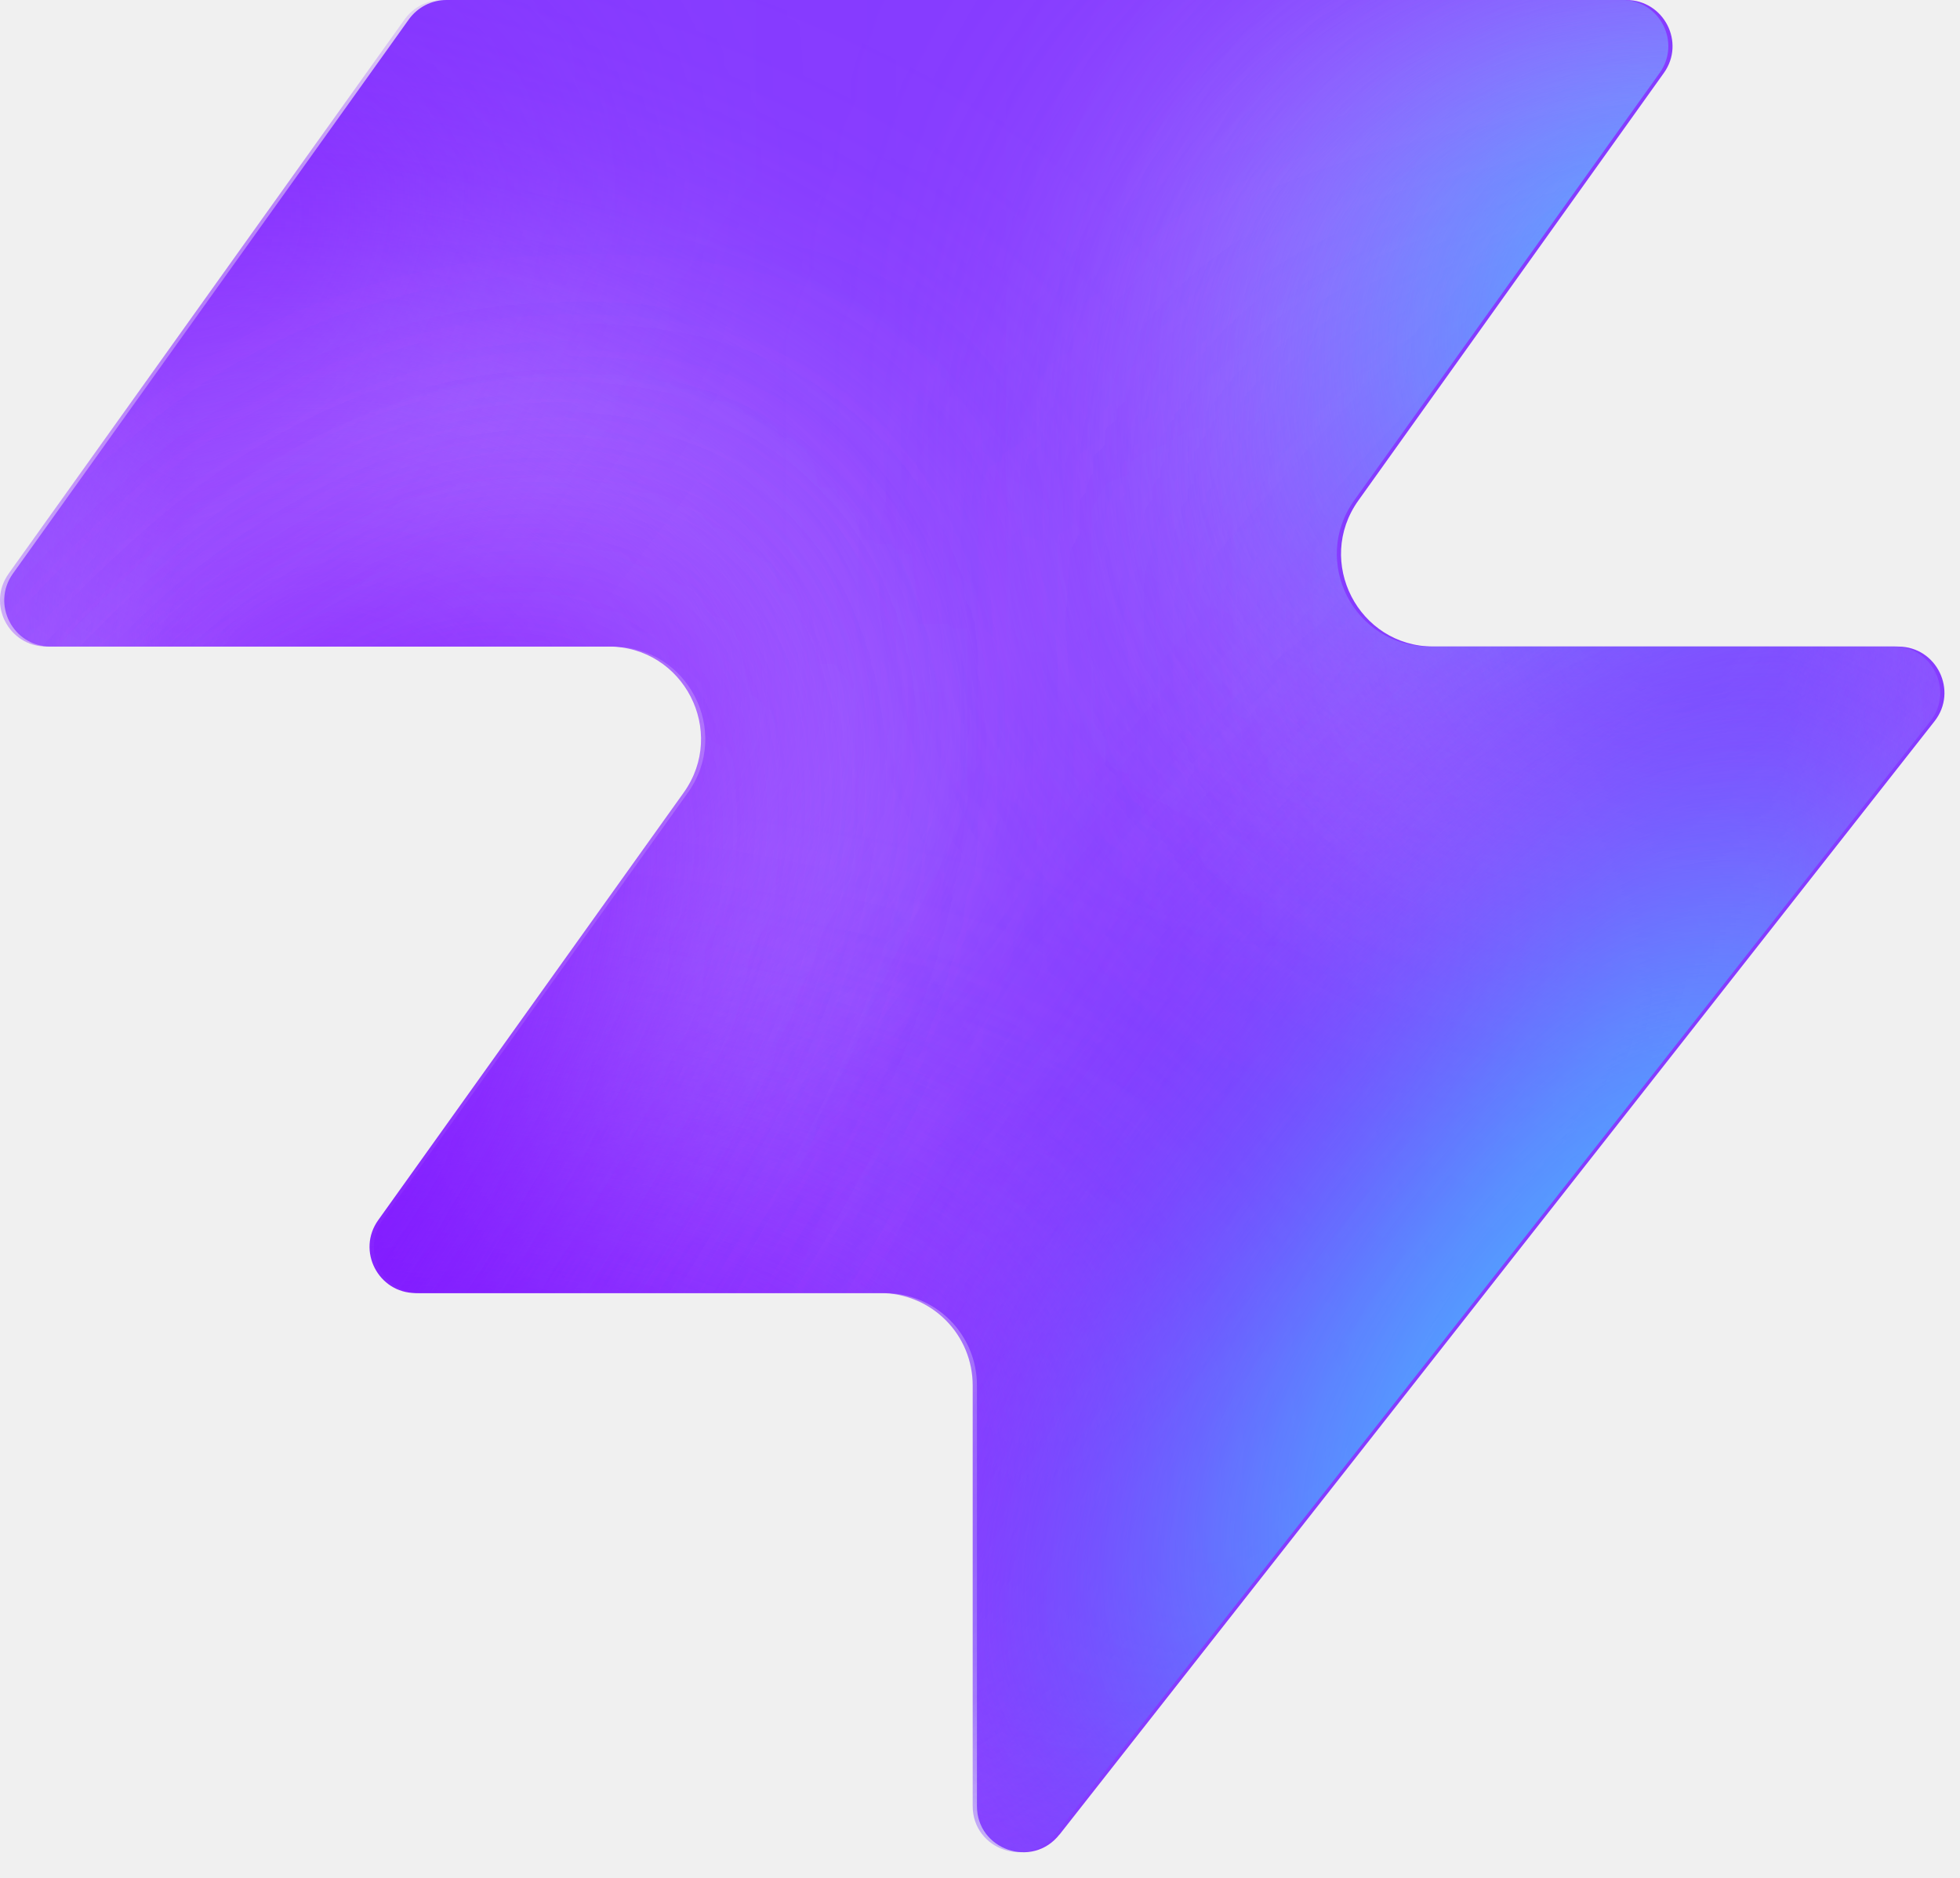
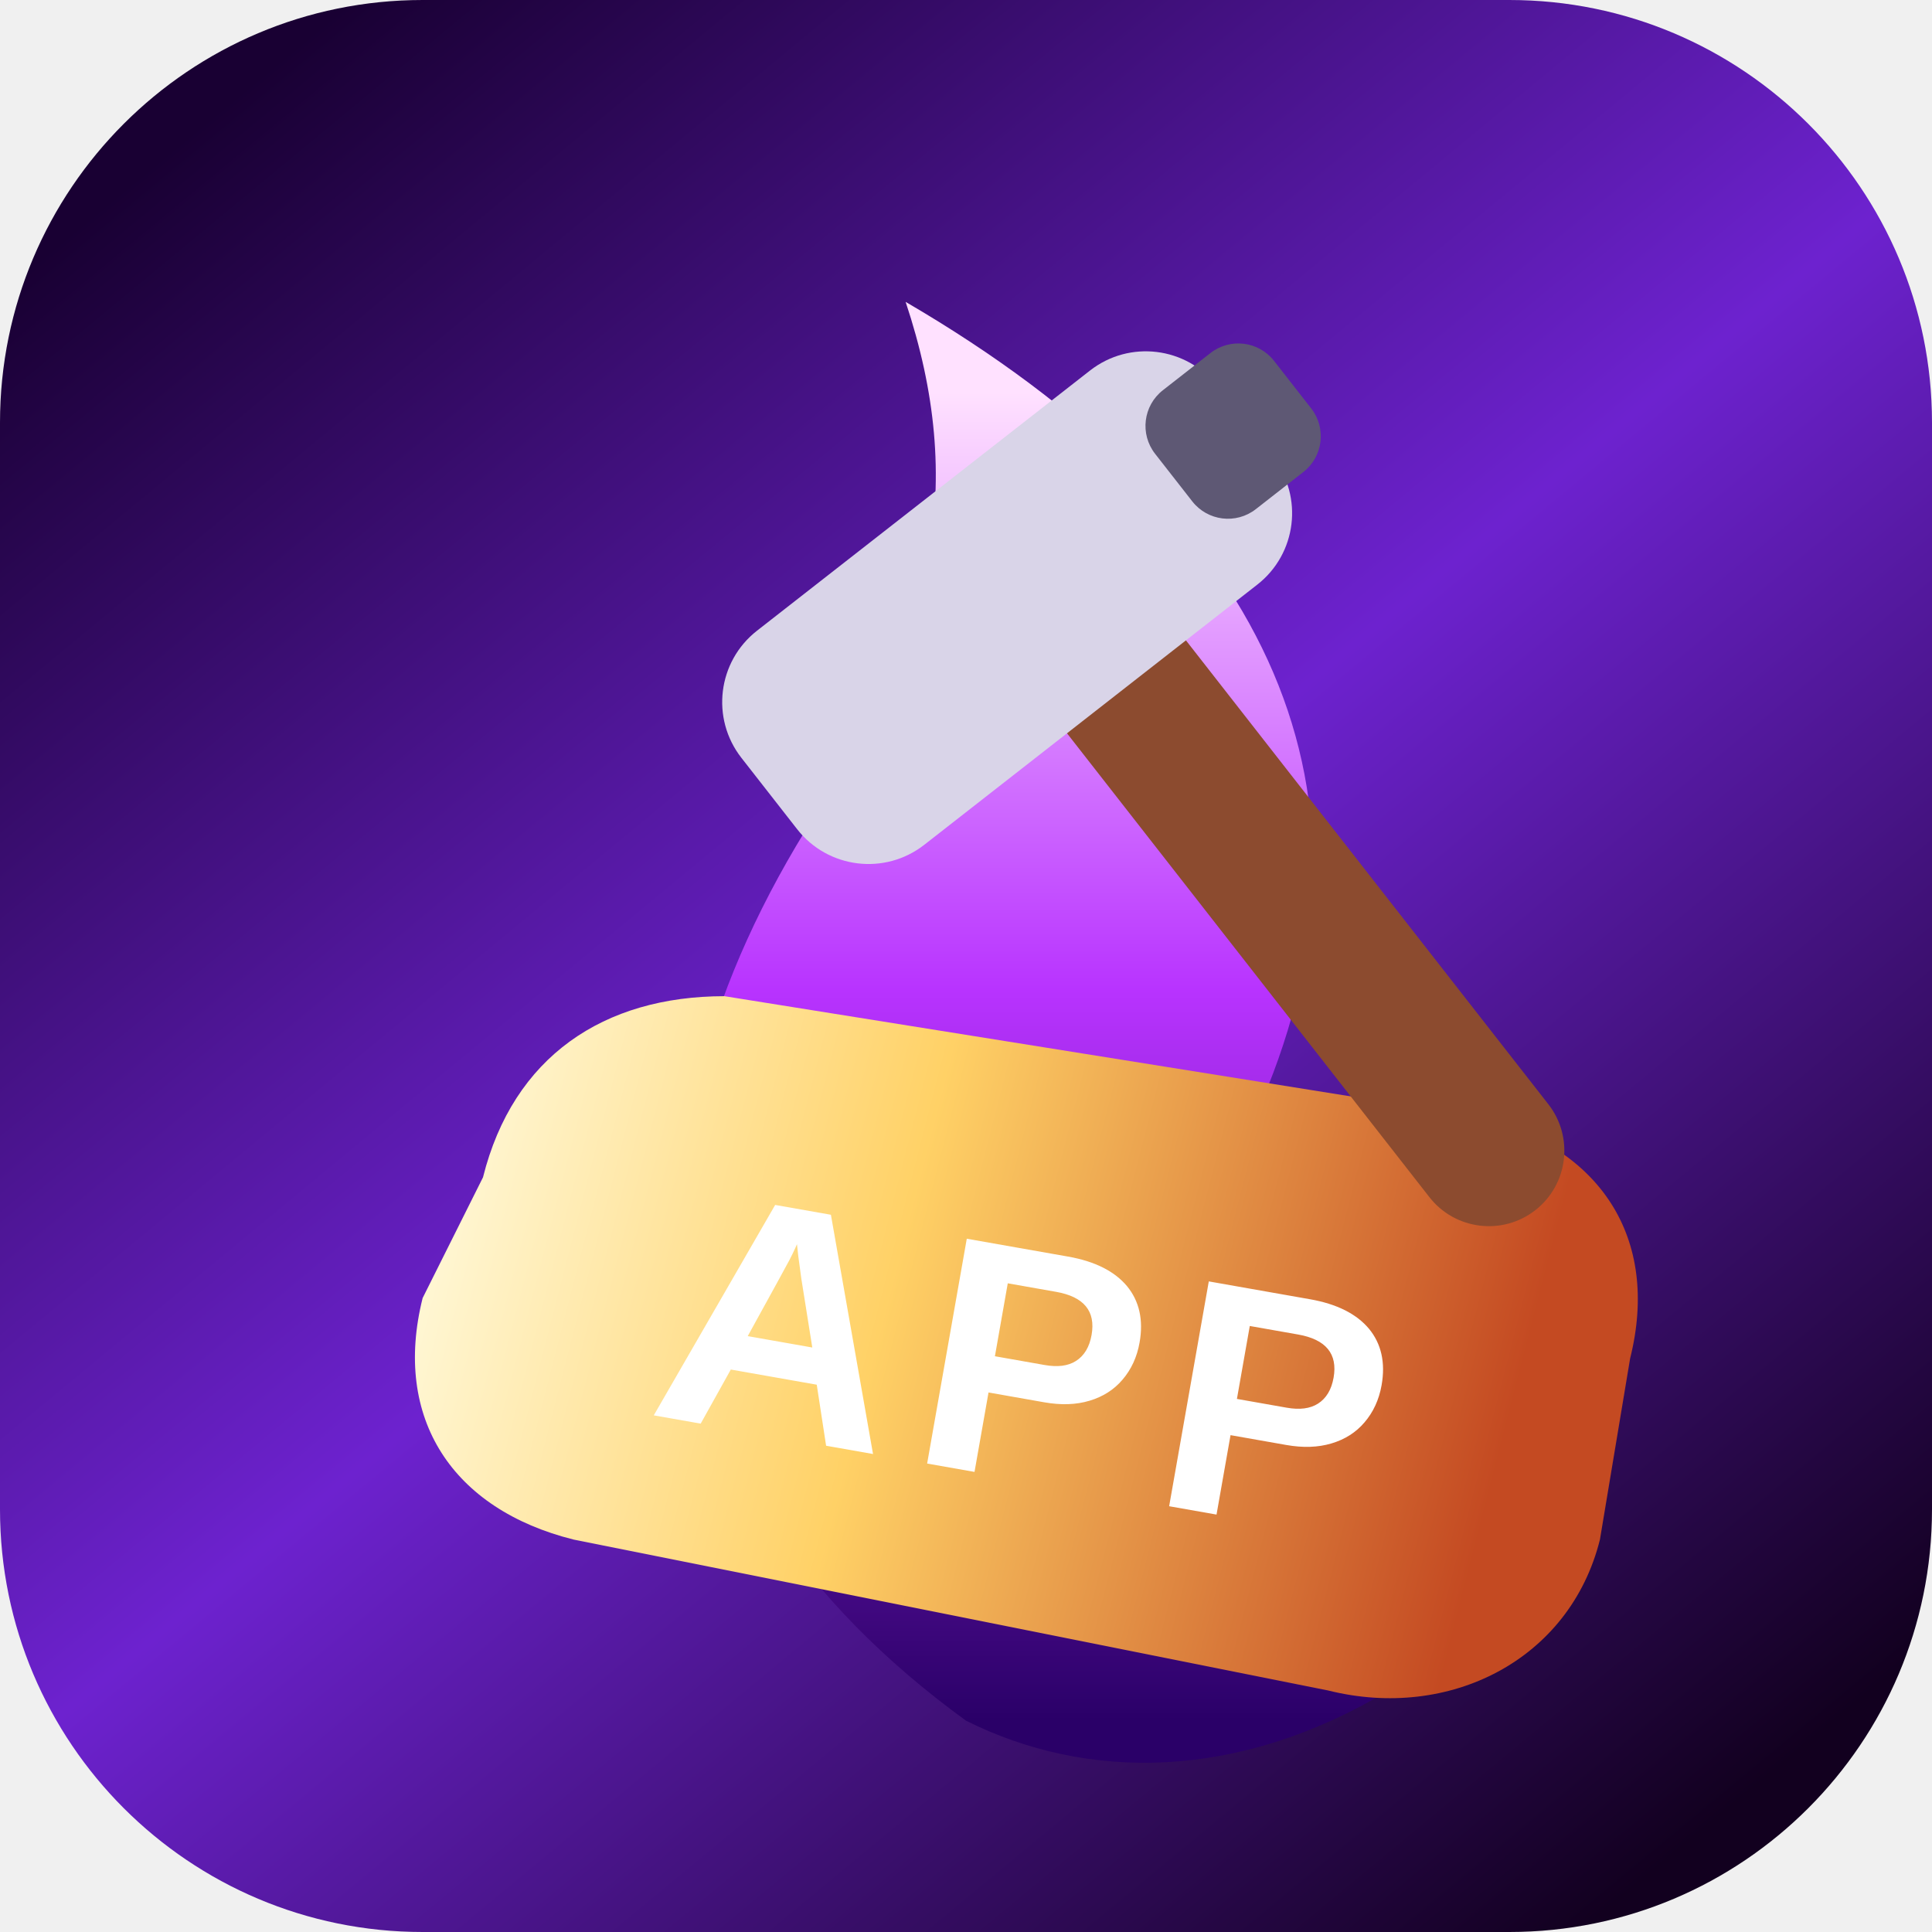
- <svg xmlns="http://www.w3.org/2000/svg" width="48" height="46" fill="none" viewBox="0 0 48 46">
-   <path fill="#863bff" d="M25.946 44.938c-.664.845-2.021.375-2.021-.698V33.937a2.26 2.26 0 0 0-2.262-2.262H10.287c-.92 0-1.456-1.04-.92-1.788l7.48-10.471c1.07-1.497 0-3.578-1.842-3.578H1.237c-.92 0-1.456-1.04-.92-1.788L10.013.474c.214-.297.556-.474.92-.474h28.894c.92 0 1.456 1.04.92 1.788l-7.48 10.471c-1.07 1.498 0 3.579 1.842 3.579h11.377c.943 0 1.473 1.088.89 1.83L25.947 44.94z" style="fill:#863bff;fill:color(display-p3 .525 .23 1);fill-opacity:1" />
-   <mask id="a" width="48" height="46" x="0" y="0" maskUnits="userSpaceOnUse" style="mask-type:alpha">
-     <path fill="#000" d="M25.842 44.938c-.664.844-2.021.375-2.021-.698V33.937a2.26 2.26 0 0 0-2.262-2.262H10.183c-.92 0-1.456-1.04-.92-1.788l7.48-10.471c1.07-1.498 0-3.579-1.842-3.579H1.133c-.92 0-1.456-1.04-.92-1.787L9.91.473c.214-.297.556-.474.92-.474h28.894c.92 0 1.456 1.04.92 1.788l-7.48 10.471c-1.07 1.498 0 3.578 1.842 3.578h11.377c.943 0 1.473 1.088.89 1.832L25.843 44.94z" style="fill:#000;fill-opacity:1" />
-   </mask>
-   <g mask="url(#a)">
-     <g filter="url(#b)">
-       <ellipse cx="5.508" cy="14.704" fill="#ede6ff" rx="5.508" ry="14.704" style="fill:#ede6ff;fill:color(display-p3 .927 .903 1);fill-opacity:1" transform="matrix(.00324 1 1 -.00324 -4.47 31.516)" />
-     </g>
-     <g filter="url(#c)">
-       <ellipse cx="10.399" cy="29.851" fill="#ede6ff" rx="10.399" ry="29.851" style="fill:#ede6ff;fill:color(display-p3 .927 .903 1);fill-opacity:1" transform="matrix(.00324 1 1 -.00324 -39.328 7.883)" />
-     </g>
-     <g filter="url(#d)">
-       <ellipse cx="5.508" cy="30.487" fill="#7e14ff" rx="5.508" ry="30.487" style="fill:#7e14ff;fill:color(display-p3 .492 .077 1);fill-opacity:1" transform="rotate(89.814 -25.913 -14.639)scale(1 -1)" />
-     </g>
-     <g filter="url(#e)">
-       <ellipse cx="5.508" cy="30.599" fill="#7e14ff" rx="5.508" ry="30.599" style="fill:#7e14ff;fill:color(display-p3 .492 .077 1);fill-opacity:1" transform="rotate(89.814 -32.644 -3.334)scale(1 -1)" />
-     </g>
-     <g filter="url(#f)">
-       <ellipse cx="5.508" cy="30.599" fill="#7e14ff" rx="5.508" ry="30.599" style="fill:#7e14ff;fill:color(display-p3 .492 .077 1);fill-opacity:1" transform="matrix(.00324 1 1 -.00324 -34.34 30.47)" />
-     </g>
-     <g filter="url(#g)">
-       <ellipse cx="14.072" cy="22.078" fill="#ede6ff" rx="14.072" ry="22.078" style="fill:#ede6ff;fill:color(display-p3 .927 .903 1);fill-opacity:1" transform="rotate(93.35 24.506 48.493)scale(-1 1)" />
-     </g>
-     <g filter="url(#h)">
-       <ellipse cx="3.47" cy="21.501" fill="#7e14ff" rx="3.47" ry="21.501" style="fill:#7e14ff;fill:color(display-p3 .492 .077 1);fill-opacity:1" transform="rotate(89.009 28.708 47.59)scale(-1 1)" />
-     </g>
-     <g filter="url(#i)">
-       <ellipse cx="3.47" cy="21.501" fill="#7e14ff" rx="3.47" ry="21.501" style="fill:#7e14ff;fill:color(display-p3 .492 .077 1);fill-opacity:1" transform="rotate(89.009 28.708 47.59)scale(-1 1)" />
-     </g>
-     <g filter="url(#j)">
-       <ellipse cx=".387" cy="8.972" fill="#7e14ff" rx="4.407" ry="29.108" style="fill:#7e14ff;fill:color(display-p3 .492 .077 1);fill-opacity:1" transform="rotate(39.51 .387 8.972)" />
-     </g>
-     <g filter="url(#k)">
-       <ellipse cx="47.523" cy="-6.092" fill="#7e14ff" rx="4.407" ry="29.108" style="fill:#7e14ff;fill:color(display-p3 .492 .077 1);fill-opacity:1" transform="rotate(37.892 47.523 -6.092)" />
-     </g>
-     <g filter="url(#l)">
-       <ellipse cx="41.412" cy="6.333" fill="#47bfff" rx="5.971" ry="9.665" style="fill:#47bfff;fill:color(display-p3 .28 .748 1);fill-opacity:1" transform="rotate(37.892 41.412 6.333)" />
-     </g>
-     <g filter="url(#m)">
-       <ellipse cx="-1.879" cy="38.332" fill="#7e14ff" rx="4.407" ry="29.108" style="fill:#7e14ff;fill:color(display-p3 .492 .077 1);fill-opacity:1" transform="rotate(37.892 -1.88 38.332)" />
-     </g>
-     <g filter="url(#n)">
-       <ellipse cx="-1.879" cy="38.332" fill="#7e14ff" rx="4.407" ry="29.108" style="fill:#7e14ff;fill:color(display-p3 .492 .077 1);fill-opacity:1" transform="rotate(37.892 -1.88 38.332)" />
-     </g>
-     <g filter="url(#o)">
-       <ellipse cx="35.651" cy="29.907" fill="#7e14ff" rx="4.407" ry="29.108" style="fill:#7e14ff;fill:color(display-p3 .492 .077 1);fill-opacity:1" transform="rotate(37.892 35.651 29.907)" />
-     </g>
-     <g filter="url(#p)">
-       <ellipse cx="38.418" cy="32.4" fill="#47bfff" rx="5.971" ry="15.297" style="fill:#47bfff;fill:color(display-p3 .28 .748 1);fill-opacity:1" transform="rotate(37.892 38.418 32.4)" />
-     </g>
+ <svg xmlns="http://www.w3.org/2000/svg" viewBox="0 0 64 64" role="img" aria-label="AppForge">
+   <defs>
+     <linearGradient id="bg" x1="8" x2="56" y1="3" y2="61" gradientUnits="userSpaceOnUse">
+       <stop offset="0" stop-color="#190033" />
+       <stop offset=".5" stop-color="#6d22cf" />
+       <stop offset="1" stop-color="#12001f" />
+     </linearGradient>
+     <linearGradient id="flame" x1="32" x2="32" y1="57" y2="13" gradientUnits="userSpaceOnUse">
+       <stop offset="0" stop-color="#2a0068" />
+       <stop offset=".55" stop-color="#b833ff" />
+       <stop offset="1" stop-color="#ffe1ff" />
+     </linearGradient>
+     <linearGradient id="metal" x1="15" x2="50" y1="38" y2="47" gradientUnits="userSpaceOnUse">
+       <stop offset="0" stop-color="#fff7d5" />
+       <stop offset=".42" stop-color="#ffd166" />
+       <stop offset="1" stop-color="#c44a22" />
+     </linearGradient>
+   </defs>
+   <rect width="64" height="64" rx="14" fill="url(#bg)" />
+   <path d="M32 57c-11-8-12-19-5-30 4-6 5-11 3-17 12 7 16 16 12 26-2 5 0 8 4 12 3 3 3 6 0 8-5 3-10 3-14 1Z" fill="url(#flame)" />
+   <path d="M16 39c1-4 4-6 8-6l25 4c4 1 6 4 5 8l-1 6c-1 4-5 6-9 5l-25-5c-4-1-6-4-5-8l2-4Z" fill="url(#metal)" />
+   <text x="34" y="49" fill="#fff" font-family="Arial, Helvetica, sans-serif" font-size="11" font-weight="900" letter-spacing=".8" text-anchor="middle" transform="rotate(10 34 45)">APP</text>
+   <g transform="rotate(-38 40 27)">
+     <rect x="38" y="19" width="5" height="25" rx="2.5" fill="#8c4b2f" />
+     <rect x="29" y="13" width="20" height="9" rx="3" fill="#d9d4e8" />
+     <rect x="46" y="15" width="5" height="5" rx="1.5" fill="#5e5874" />
  </g>
-   <defs>
-     <filter id="b" width="60.045" height="41.654" x="-19.77" y="16.149" color-interpolation-filters="sRGB" filterUnits="userSpaceOnUse">
-       <feFlood flood-opacity="0" result="BackgroundImageFix" />
-       <feBlend in="SourceGraphic" in2="BackgroundImageFix" result="shape" />
-       <feGaussianBlur result="effect1_foregroundBlur_2002_17158" stdDeviation="7.659" />
-     </filter>
-     <filter id="c" width="90.34" height="51.437" x="-54.613" y="-7.533" color-interpolation-filters="sRGB" filterUnits="userSpaceOnUse">
-       <feFlood flood-opacity="0" result="BackgroundImageFix" />
-       <feBlend in="SourceGraphic" in2="BackgroundImageFix" result="shape" />
-       <feGaussianBlur result="effect1_foregroundBlur_2002_17158" stdDeviation="7.659" />
-     </filter>
-     <filter id="d" width="79.355" height="29.4" x="-49.64" y="2.03" color-interpolation-filters="sRGB" filterUnits="userSpaceOnUse">
-       <feFlood flood-opacity="0" result="BackgroundImageFix" />
-       <feBlend in="SourceGraphic" in2="BackgroundImageFix" result="shape" />
-       <feGaussianBlur result="effect1_foregroundBlur_2002_17158" stdDeviation="4.596" />
-     </filter>
-     <filter id="e" width="79.579" height="29.4" x="-45.045" y="20.029" color-interpolation-filters="sRGB" filterUnits="userSpaceOnUse">
-       <feFlood flood-opacity="0" result="BackgroundImageFix" />
-       <feBlend in="SourceGraphic" in2="BackgroundImageFix" result="shape" />
-       <feGaussianBlur result="effect1_foregroundBlur_2002_17158" stdDeviation="4.596" />
-     </filter>
-     <filter id="f" width="79.579" height="29.4" x="-43.513" y="21.178" color-interpolation-filters="sRGB" filterUnits="userSpaceOnUse">
-       <feFlood flood-opacity="0" result="BackgroundImageFix" />
-       <feBlend in="SourceGraphic" in2="BackgroundImageFix" result="shape" />
-       <feGaussianBlur result="effect1_foregroundBlur_2002_17158" stdDeviation="4.596" />
-     </filter>
-     <filter id="g" width="74.749" height="58.852" x="15.756" y="-17.901" color-interpolation-filters="sRGB" filterUnits="userSpaceOnUse">
-       <feFlood flood-opacity="0" result="BackgroundImageFix" />
-       <feBlend in="SourceGraphic" in2="BackgroundImageFix" result="shape" />
-       <feGaussianBlur result="effect1_foregroundBlur_2002_17158" stdDeviation="7.659" />
-     </filter>
-     <filter id="h" width="61.377" height="25.362" x="23.548" y="2.284" color-interpolation-filters="sRGB" filterUnits="userSpaceOnUse">
-       <feFlood flood-opacity="0" result="BackgroundImageFix" />
-       <feBlend in="SourceGraphic" in2="BackgroundImageFix" result="shape" />
-       <feGaussianBlur result="effect1_foregroundBlur_2002_17158" stdDeviation="4.596" />
-     </filter>
-     <filter id="i" width="61.377" height="25.362" x="23.548" y="2.284" color-interpolation-filters="sRGB" filterUnits="userSpaceOnUse">
-       <feFlood flood-opacity="0" result="BackgroundImageFix" />
-       <feBlend in="SourceGraphic" in2="BackgroundImageFix" result="shape" />
-       <feGaussianBlur result="effect1_foregroundBlur_2002_17158" stdDeviation="4.596" />
-     </filter>
-     <filter id="j" width="56.045" height="63.649" x="-27.636" y="-22.853" color-interpolation-filters="sRGB" filterUnits="userSpaceOnUse">
-       <feFlood flood-opacity="0" result="BackgroundImageFix" />
-       <feBlend in="SourceGraphic" in2="BackgroundImageFix" result="shape" />
-       <feGaussianBlur result="effect1_foregroundBlur_2002_17158" stdDeviation="4.596" />
-     </filter>
-     <filter id="k" width="54.814" height="64.646" x="20.116" y="-38.415" color-interpolation-filters="sRGB" filterUnits="userSpaceOnUse">
-       <feFlood flood-opacity="0" result="BackgroundImageFix" />
-       <feBlend in="SourceGraphic" in2="BackgroundImageFix" result="shape" />
-       <feGaussianBlur result="effect1_foregroundBlur_2002_17158" stdDeviation="4.596" />
-     </filter>
-     <filter id="l" width="33.541" height="35.313" x="24.641" y="-11.323" color-interpolation-filters="sRGB" filterUnits="userSpaceOnUse">
-       <feFlood flood-opacity="0" result="BackgroundImageFix" />
-       <feBlend in="SourceGraphic" in2="BackgroundImageFix" result="shape" />
-       <feGaussianBlur result="effect1_foregroundBlur_2002_17158" stdDeviation="4.596" />
-     </filter>
-     <filter id="m" width="54.814" height="64.646" x="-29.286" y="6.009" color-interpolation-filters="sRGB" filterUnits="userSpaceOnUse">
-       <feFlood flood-opacity="0" result="BackgroundImageFix" />
-       <feBlend in="SourceGraphic" in2="BackgroundImageFix" result="shape" />
-       <feGaussianBlur result="effect1_foregroundBlur_2002_17158" stdDeviation="4.596" />
-     </filter>
-     <filter id="n" width="54.814" height="64.646" x="-29.286" y="6.009" color-interpolation-filters="sRGB" filterUnits="userSpaceOnUse">
-       <feFlood flood-opacity="0" result="BackgroundImageFix" />
-       <feBlend in="SourceGraphic" in2="BackgroundImageFix" result="shape" />
-       <feGaussianBlur result="effect1_foregroundBlur_2002_17158" stdDeviation="4.596" />
-     </filter>
-     <filter id="o" width="54.814" height="64.646" x="8.244" y="-2.416" color-interpolation-filters="sRGB" filterUnits="userSpaceOnUse">
-       <feFlood flood-opacity="0" result="BackgroundImageFix" />
-       <feBlend in="SourceGraphic" in2="BackgroundImageFix" result="shape" />
-       <feGaussianBlur result="effect1_foregroundBlur_2002_17158" stdDeviation="4.596" />
-     </filter>
-     <filter id="p" width="39.409" height="43.623" x="18.713" y="10.588" color-interpolation-filters="sRGB" filterUnits="userSpaceOnUse">
-       <feFlood flood-opacity="0" result="BackgroundImageFix" />
-       <feBlend in="SourceGraphic" in2="BackgroundImageFix" result="shape" />
-       <feGaussianBlur result="effect1_foregroundBlur_2002_17158" stdDeviation="4.596" />
-     </filter>
-   </defs>
</svg>
